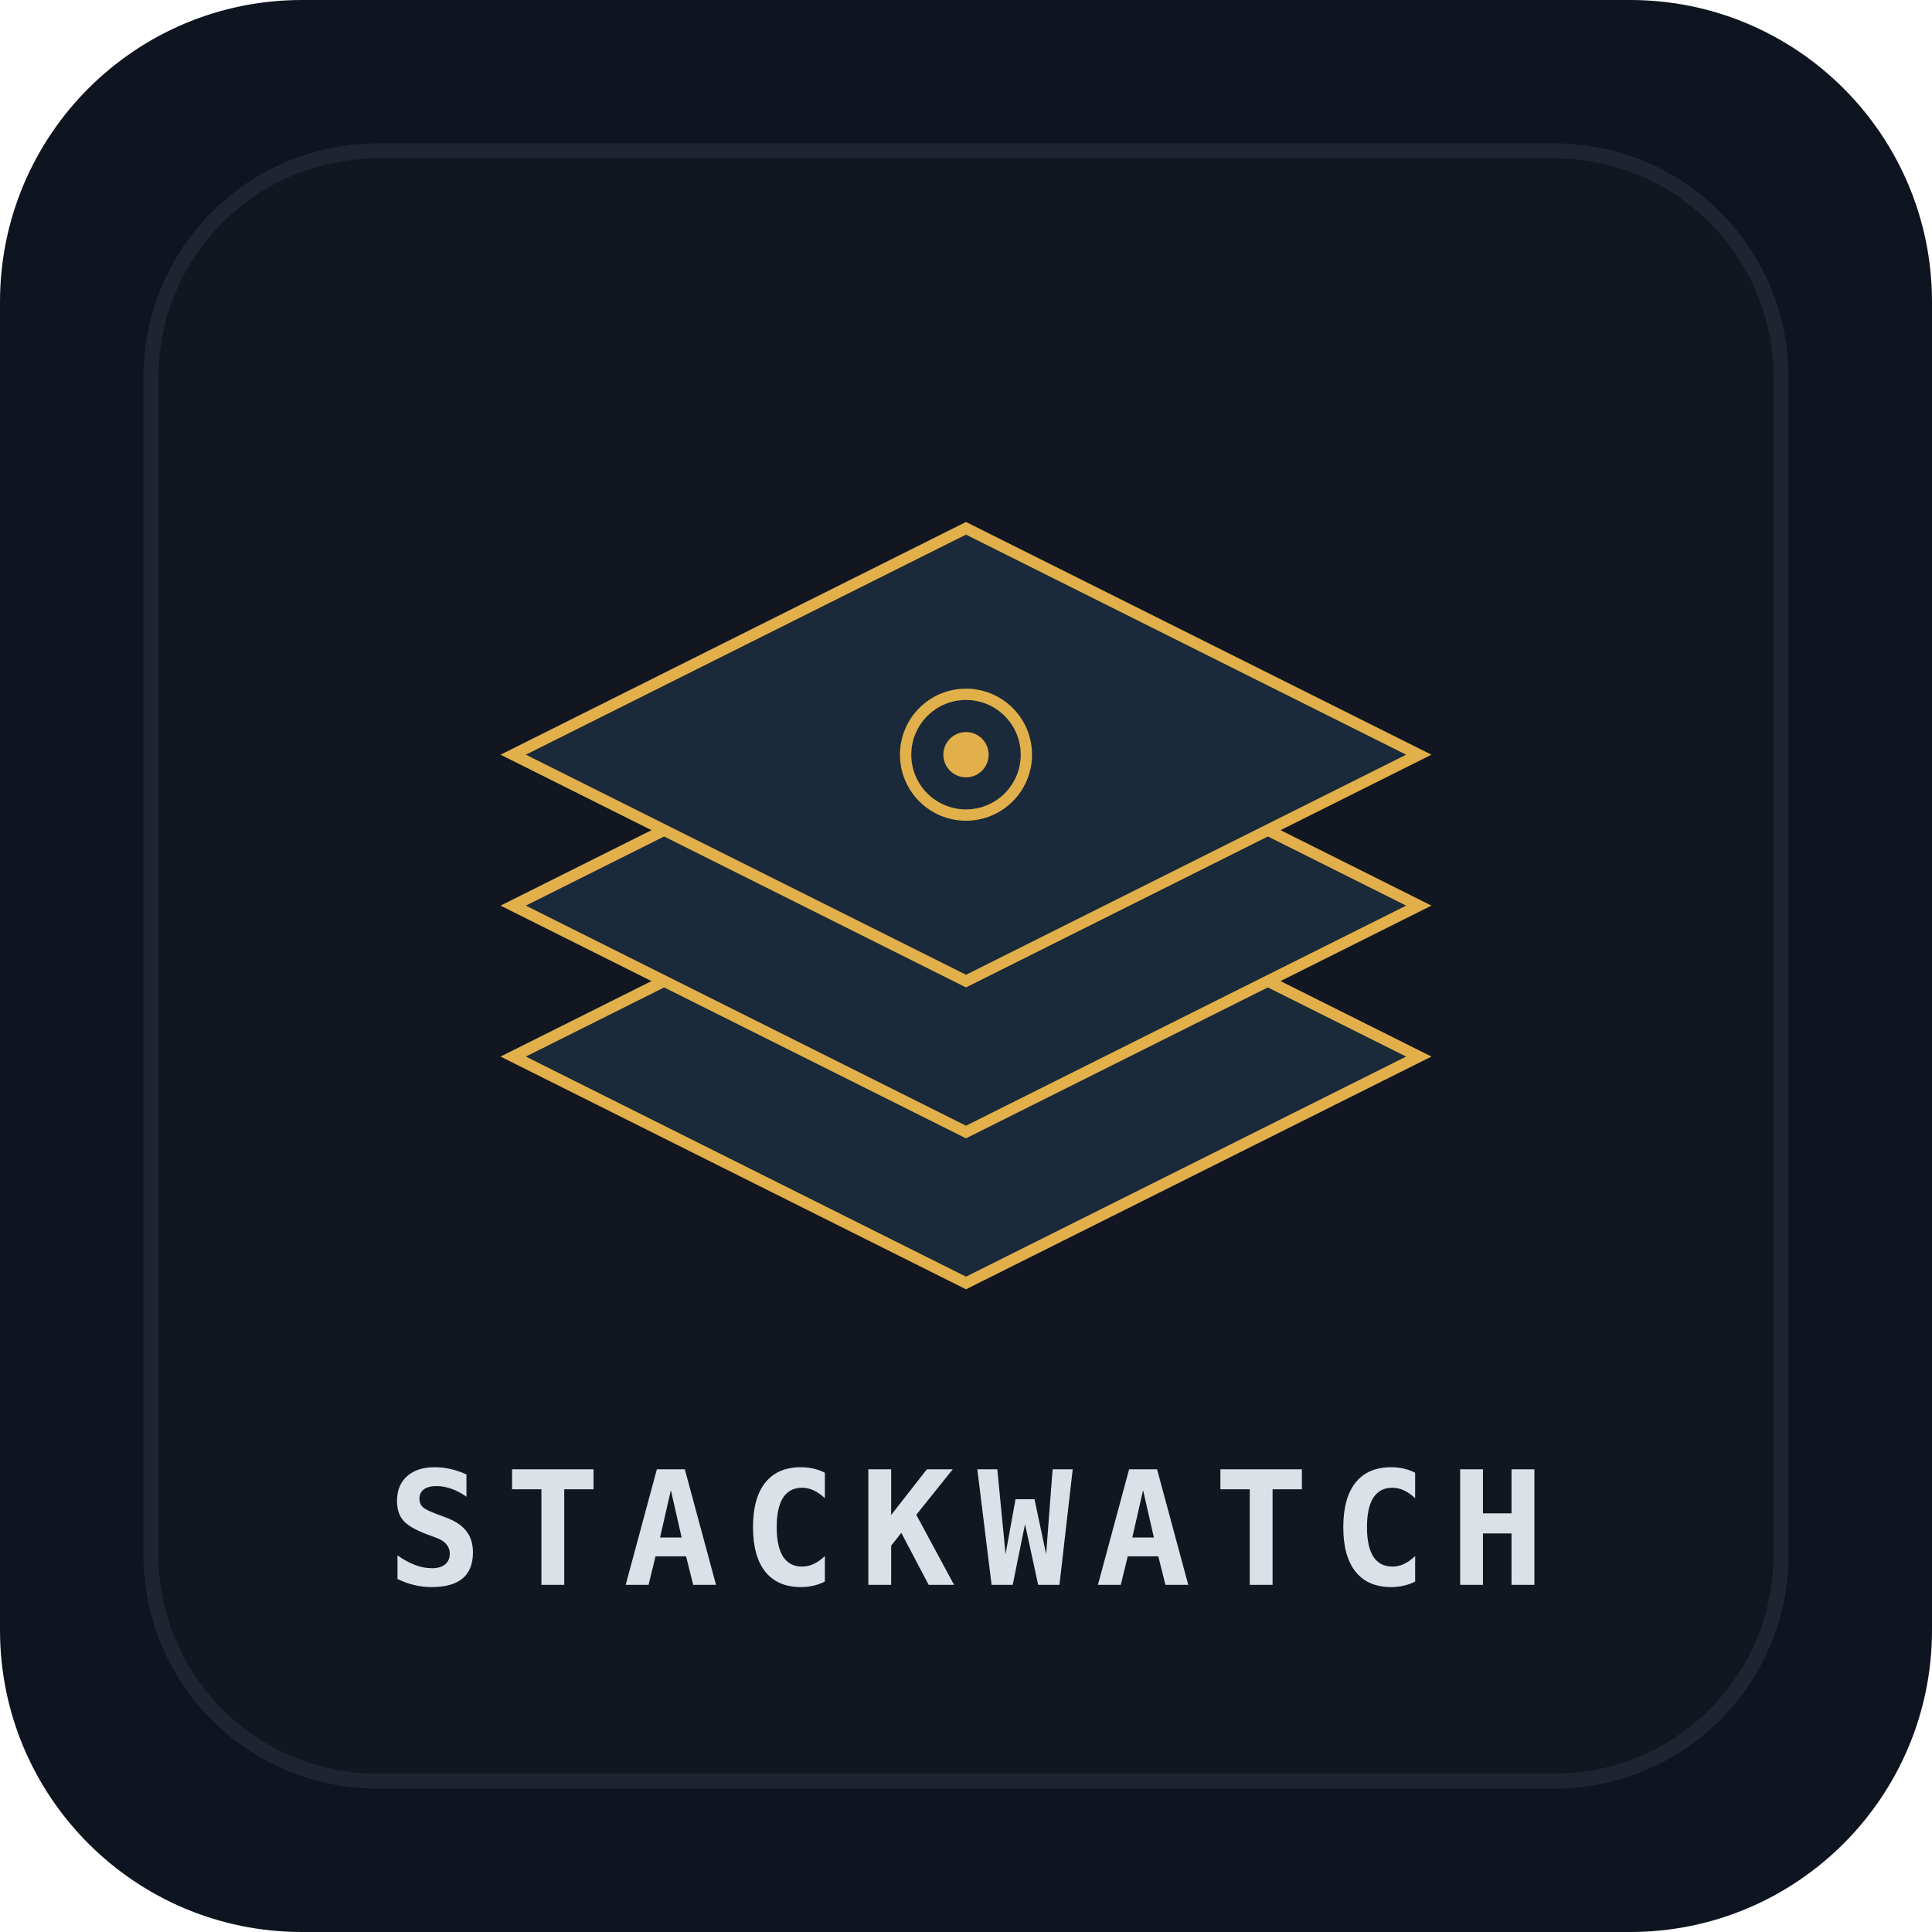
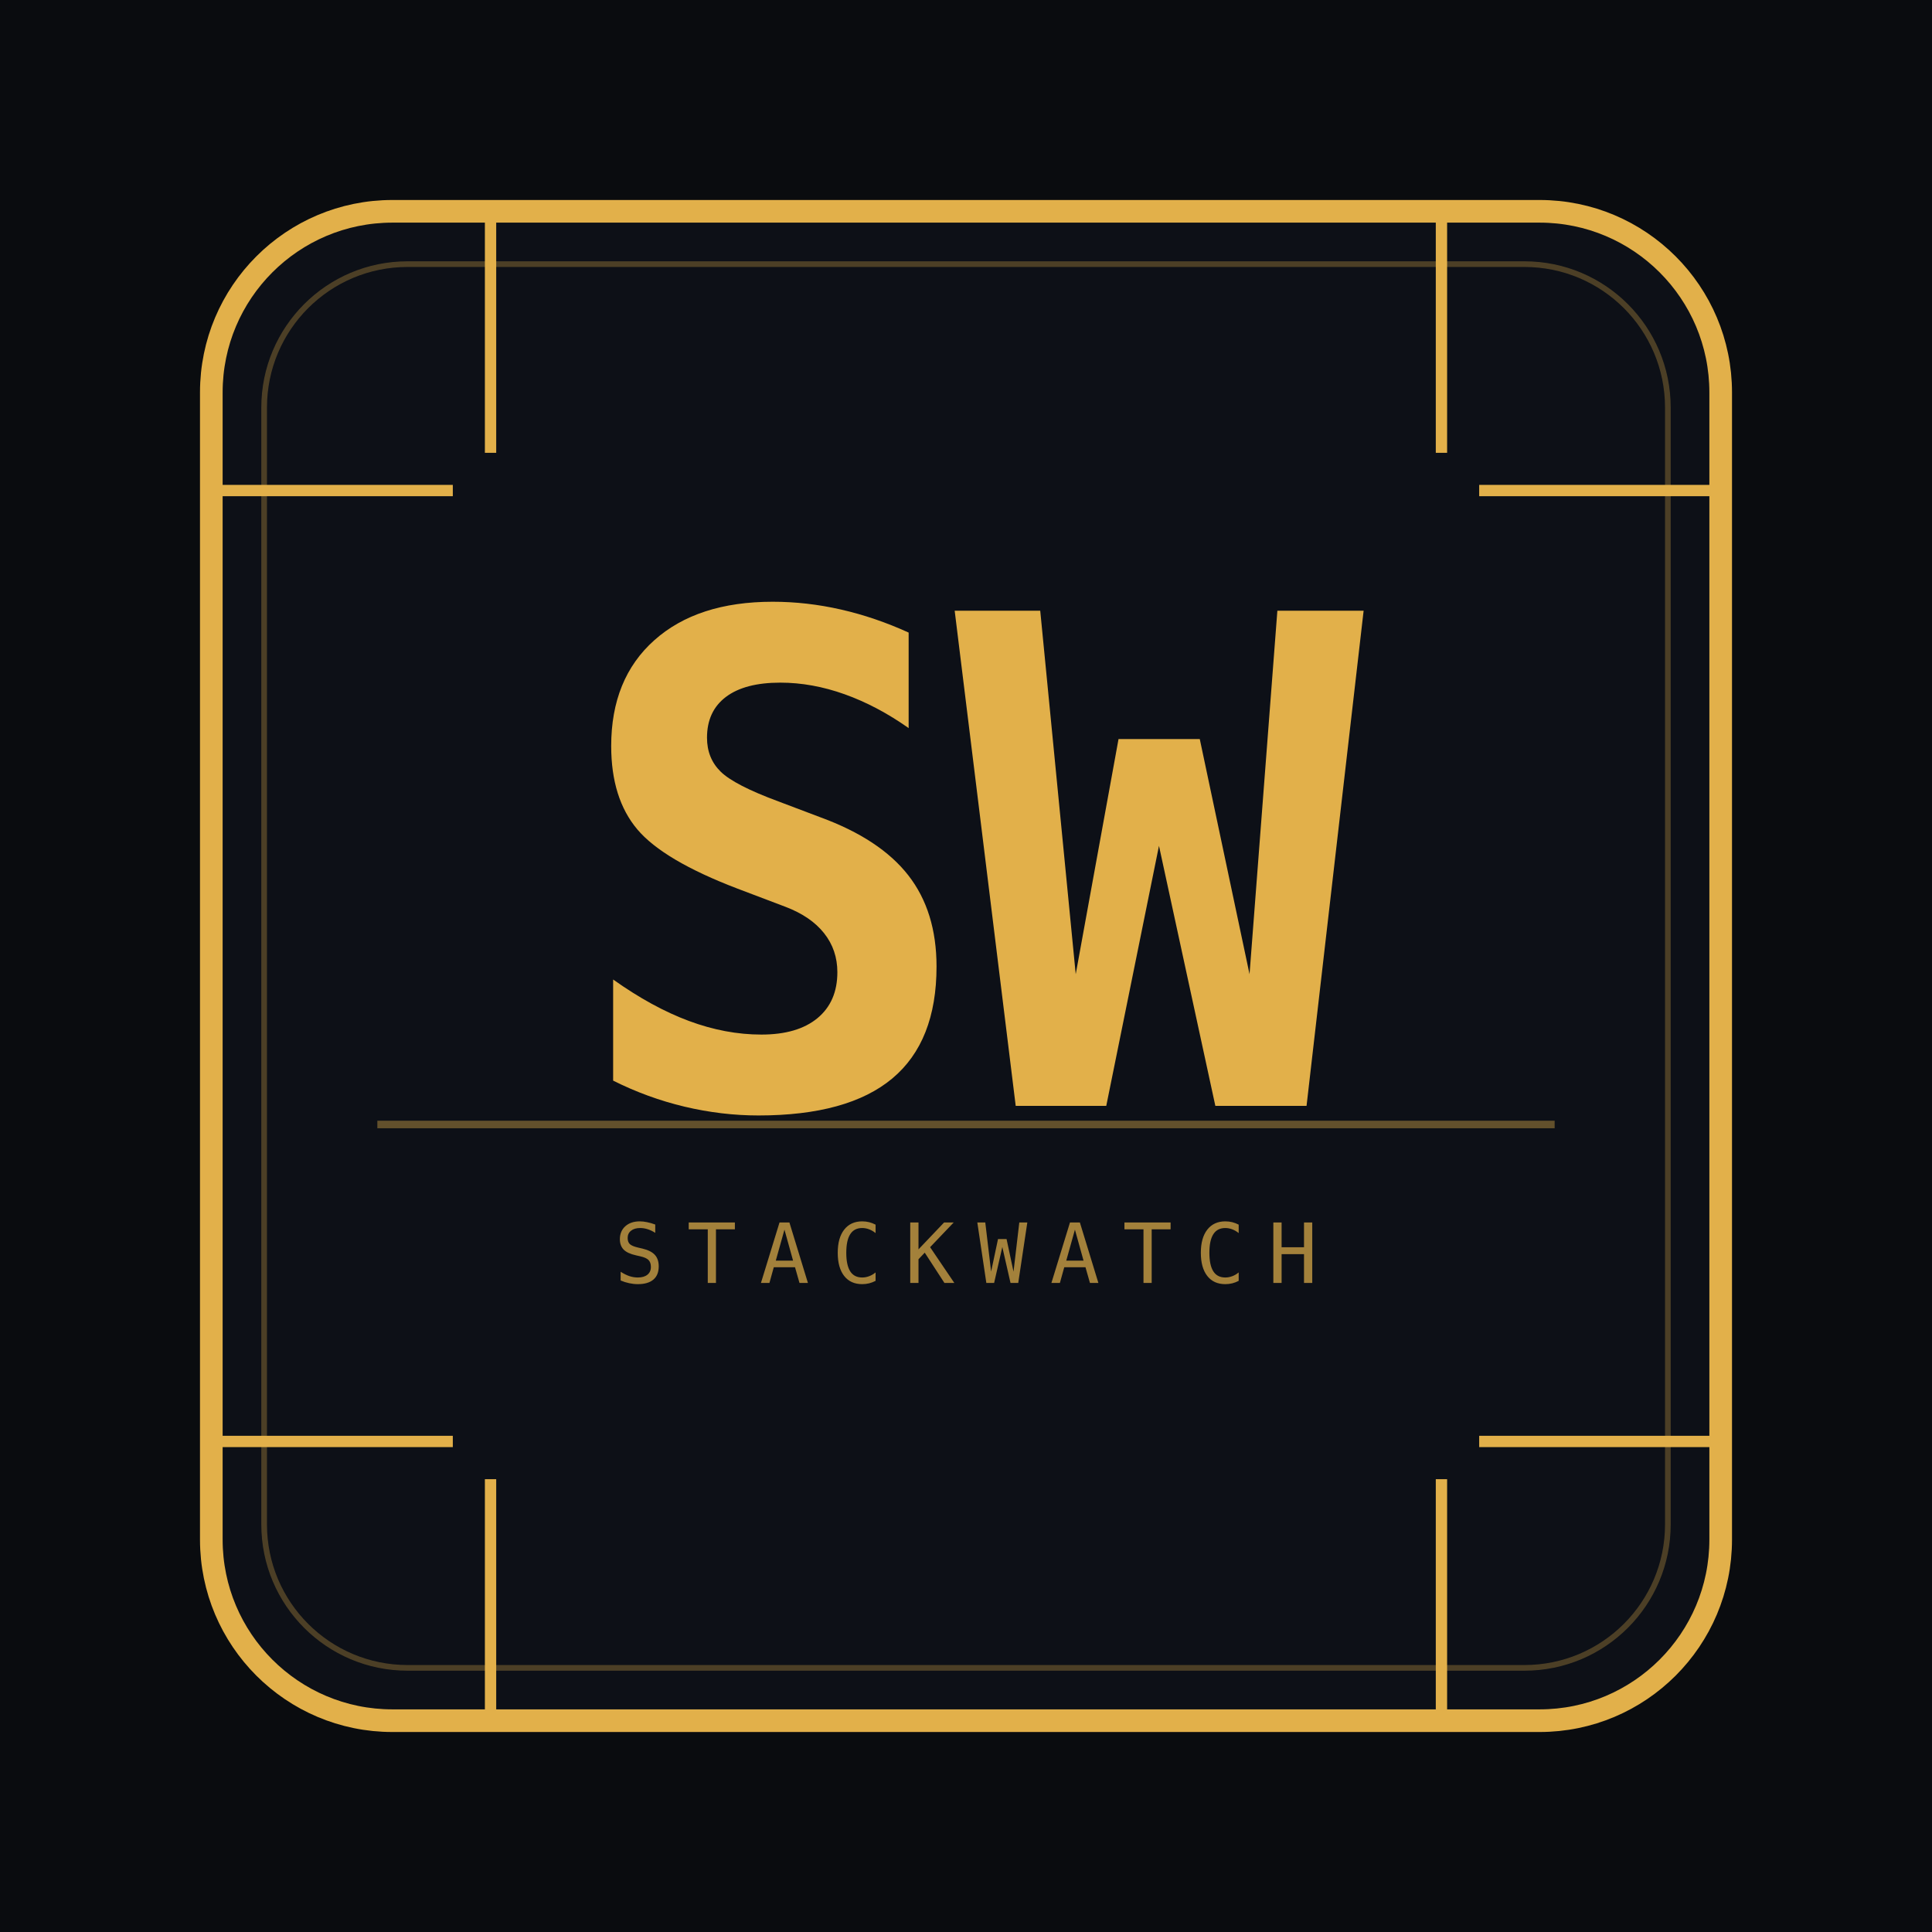
- <svg xmlns="http://www.w3.org/2000/svg" viewBox="0 0 512 512">
-   <rect width="512" height="512" rx="80" fill="#0e1420" />
-   <rect x="40" y="40" width="432" height="432" rx="60" fill="#111620" stroke="#1e2430" stroke-width="4" />
-   <g transform="translate(256,240)">
-     <path d="M-120,40 L0,-20 L120,40 L0,100 Z" fill="#1a2a3a" stroke="#e2b04a" stroke-width="3" />
-     <path d="M-120,0 L0,-60 L120,0 L0,60 Z" fill="#1a2a3a" stroke="#e2b04a" stroke-width="3" />
-     <path d="M-120,-40 L0,-100 L120,-40 L0,20 Z" fill="#1a2a3a" stroke="#e2b04a" stroke-width="3" />
-     <circle cx="0" cy="-40" r="16" fill="none" stroke="#e2b04a" stroke-width="3" />
-     <circle cx="0" cy="-40" r="6" fill="#e2b04a" />
-   </g>
-   <text x="256" y="420" text-anchor="middle" font-family="monospace" font-size="42" font-weight="bold" fill="#dce1e8" letter-spacing="6">STACKWATCH</text>
+ <svg xmlns="http://www.w3.org/2000/svg" width="512" height="512" viewBox="0 0 512 512">
+   <rect width="512" height="512" fill="#0a0c0f" />
+   <rect x="56" y="56" width="400" height="400" rx="48" fill="#0d1017" stroke="#e2b04a" stroke-width="6" />
+   <rect x="70" y="70" width="372" height="372" rx="38" fill="none" stroke="#e2b04a" stroke-width="1.5" opacity="0.3" />
+   <line x1="56" y1="130" x2="120" y2="130" stroke="#e2b04a" stroke-width="3" />
+   <line x1="392" y1="130" x2="456" y2="130" stroke="#e2b04a" stroke-width="3" />
+   <line x1="56" y1="382" x2="120" y2="382" stroke="#e2b04a" stroke-width="3" />
+   <line x1="392" y1="382" x2="456" y2="382" stroke="#e2b04a" stroke-width="3" />
+   <line x1="130" y1="56" x2="130" y2="120" stroke="#e2b04a" stroke-width="3" />
+   <line x1="382" y1="56" x2="382" y2="120" stroke="#e2b04a" stroke-width="3" />
+   <line x1="130" y1="392" x2="130" y2="456" stroke="#e2b04a" stroke-width="3" />
+   <line x1="382" y1="392" x2="382" y2="456" stroke="#e2b04a" stroke-width="3" />
+   <text x="256" y="242" font-family="IBM Plex Mono, monospace" font-size="180" font-weight="700" fill="#e2b04a" text-anchor="middle" dominant-baseline="middle" letter-spacing="-6">SW</text>
+   <line x1="100" y1="298" x2="412" y2="298" stroke="#e2b04a" stroke-width="2" opacity="0.4" />
+   <text x="256" y="340" font-family="IBM Plex Mono, monospace" font-size="22" font-weight="400" fill="#e2b04a" text-anchor="middle" opacity="0.7" letter-spacing="6">STACKWATCH</text>
</svg>
